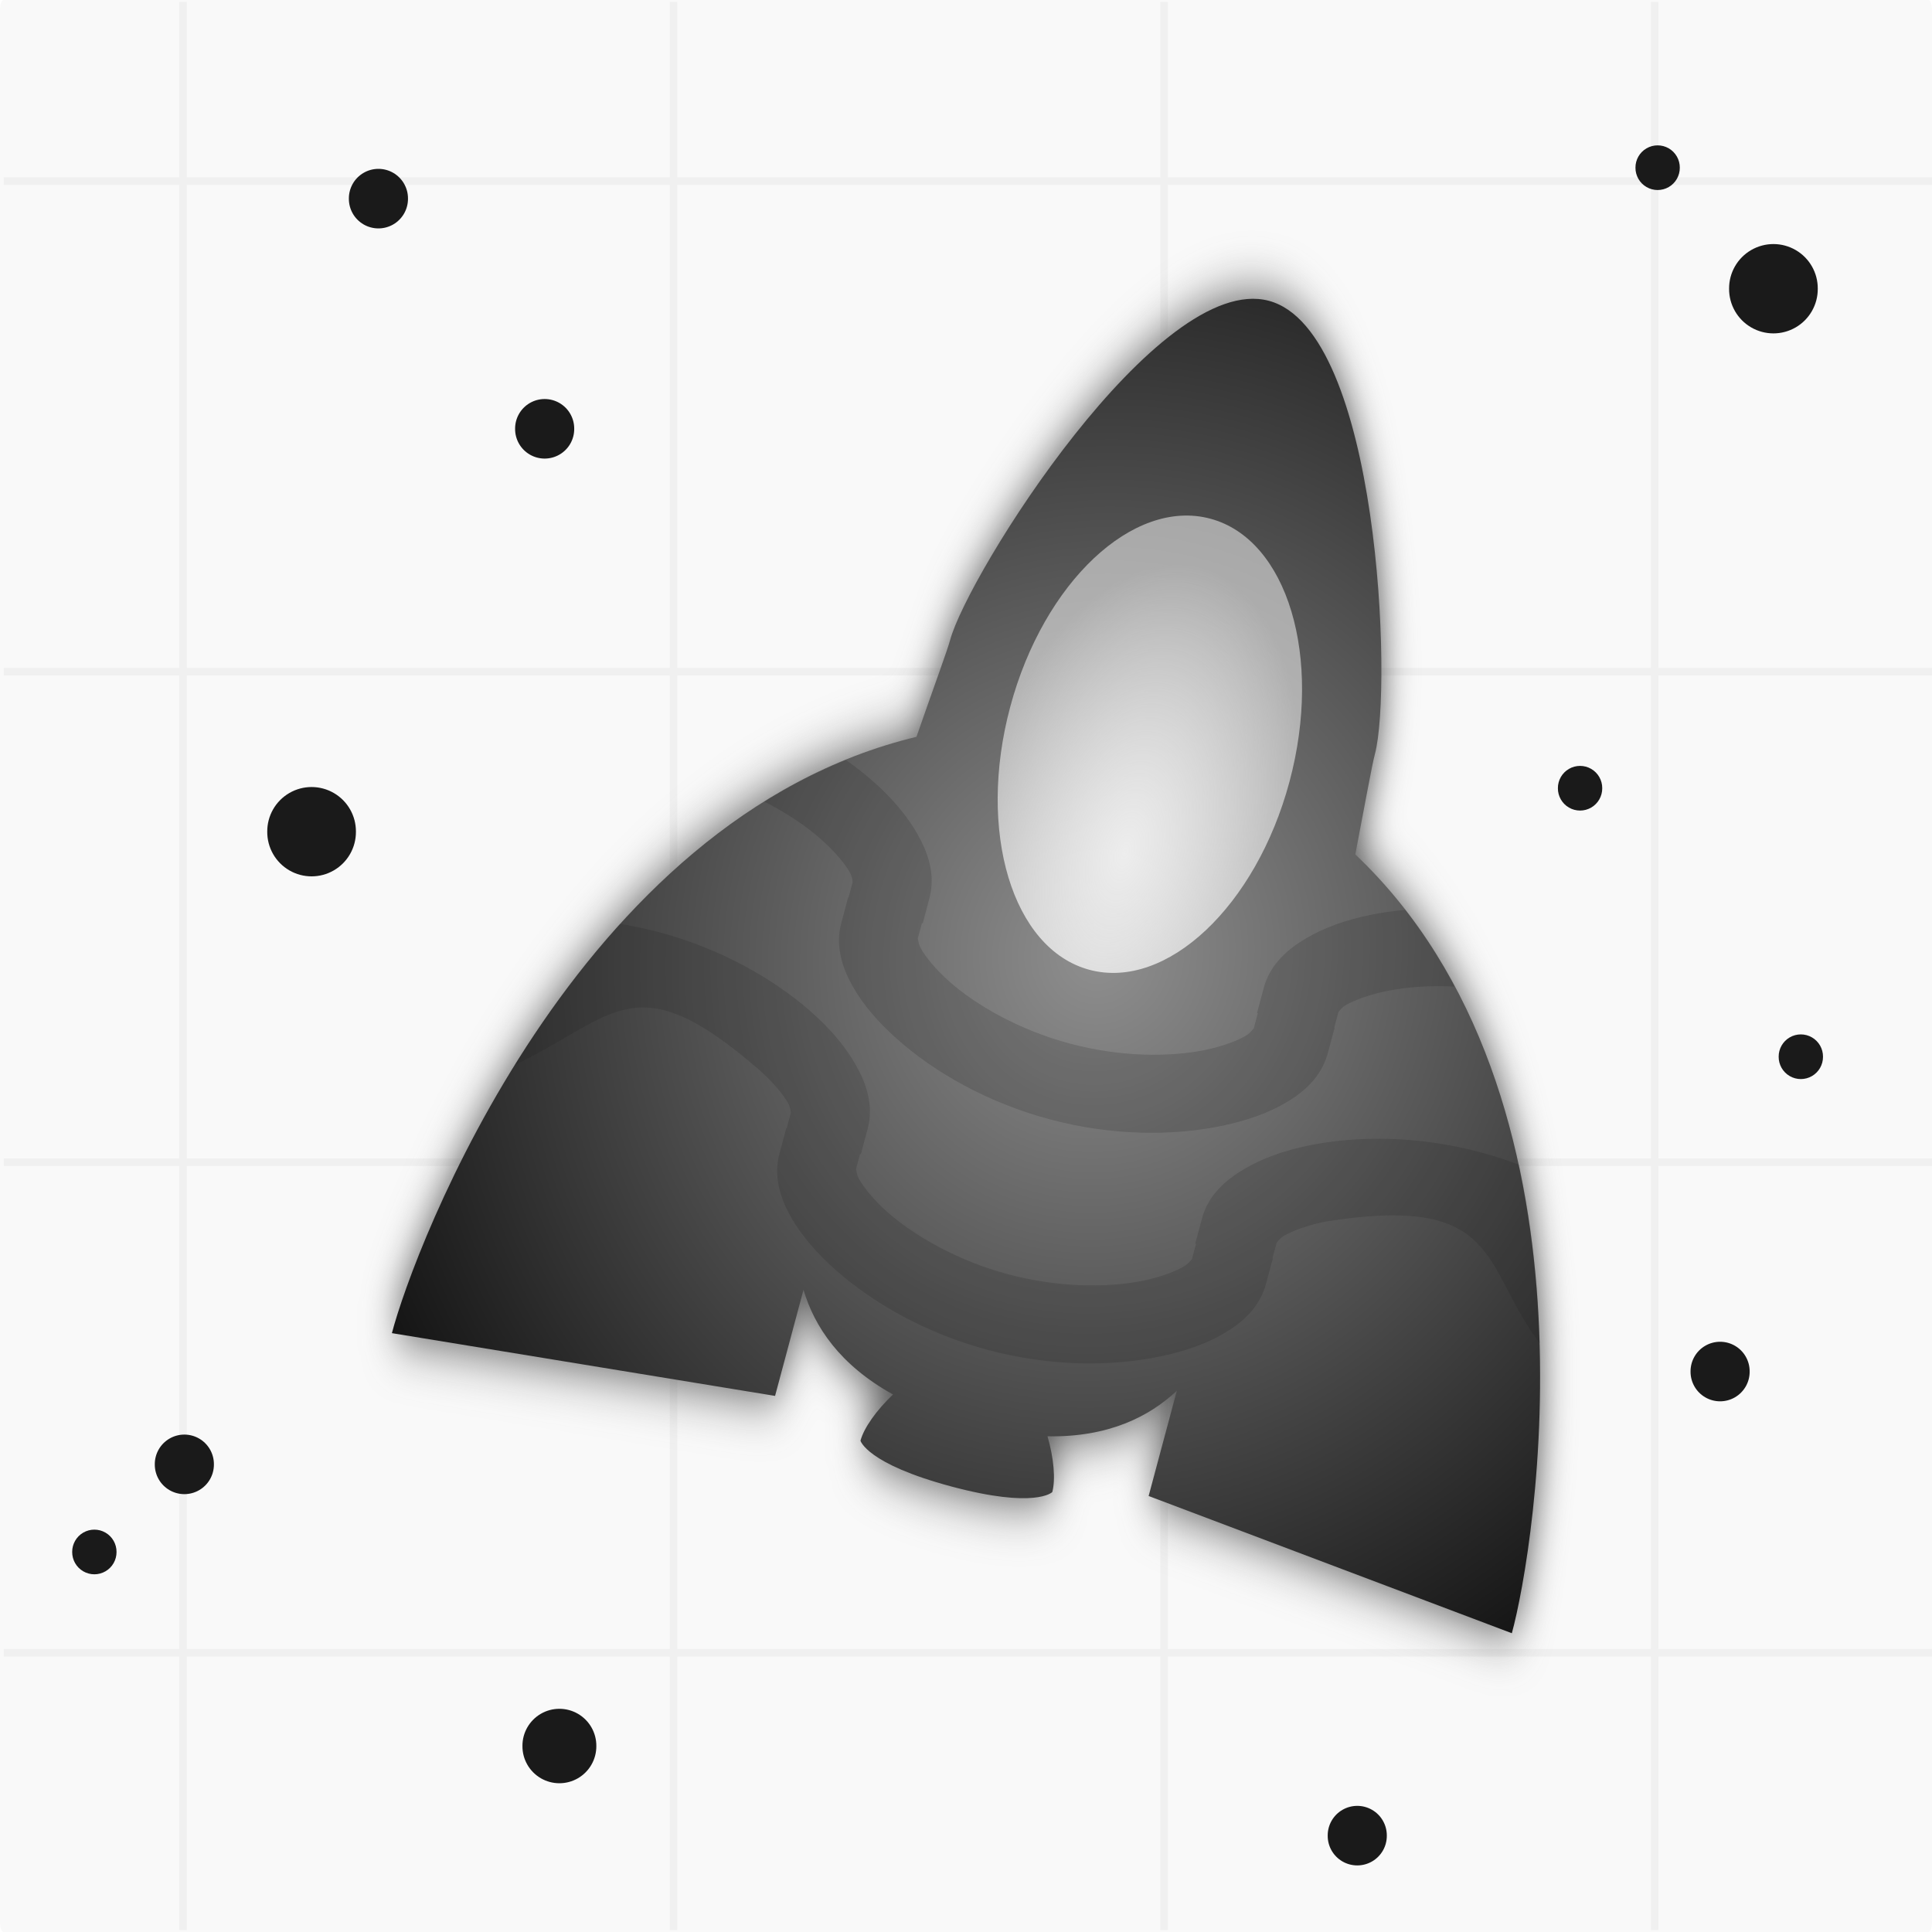
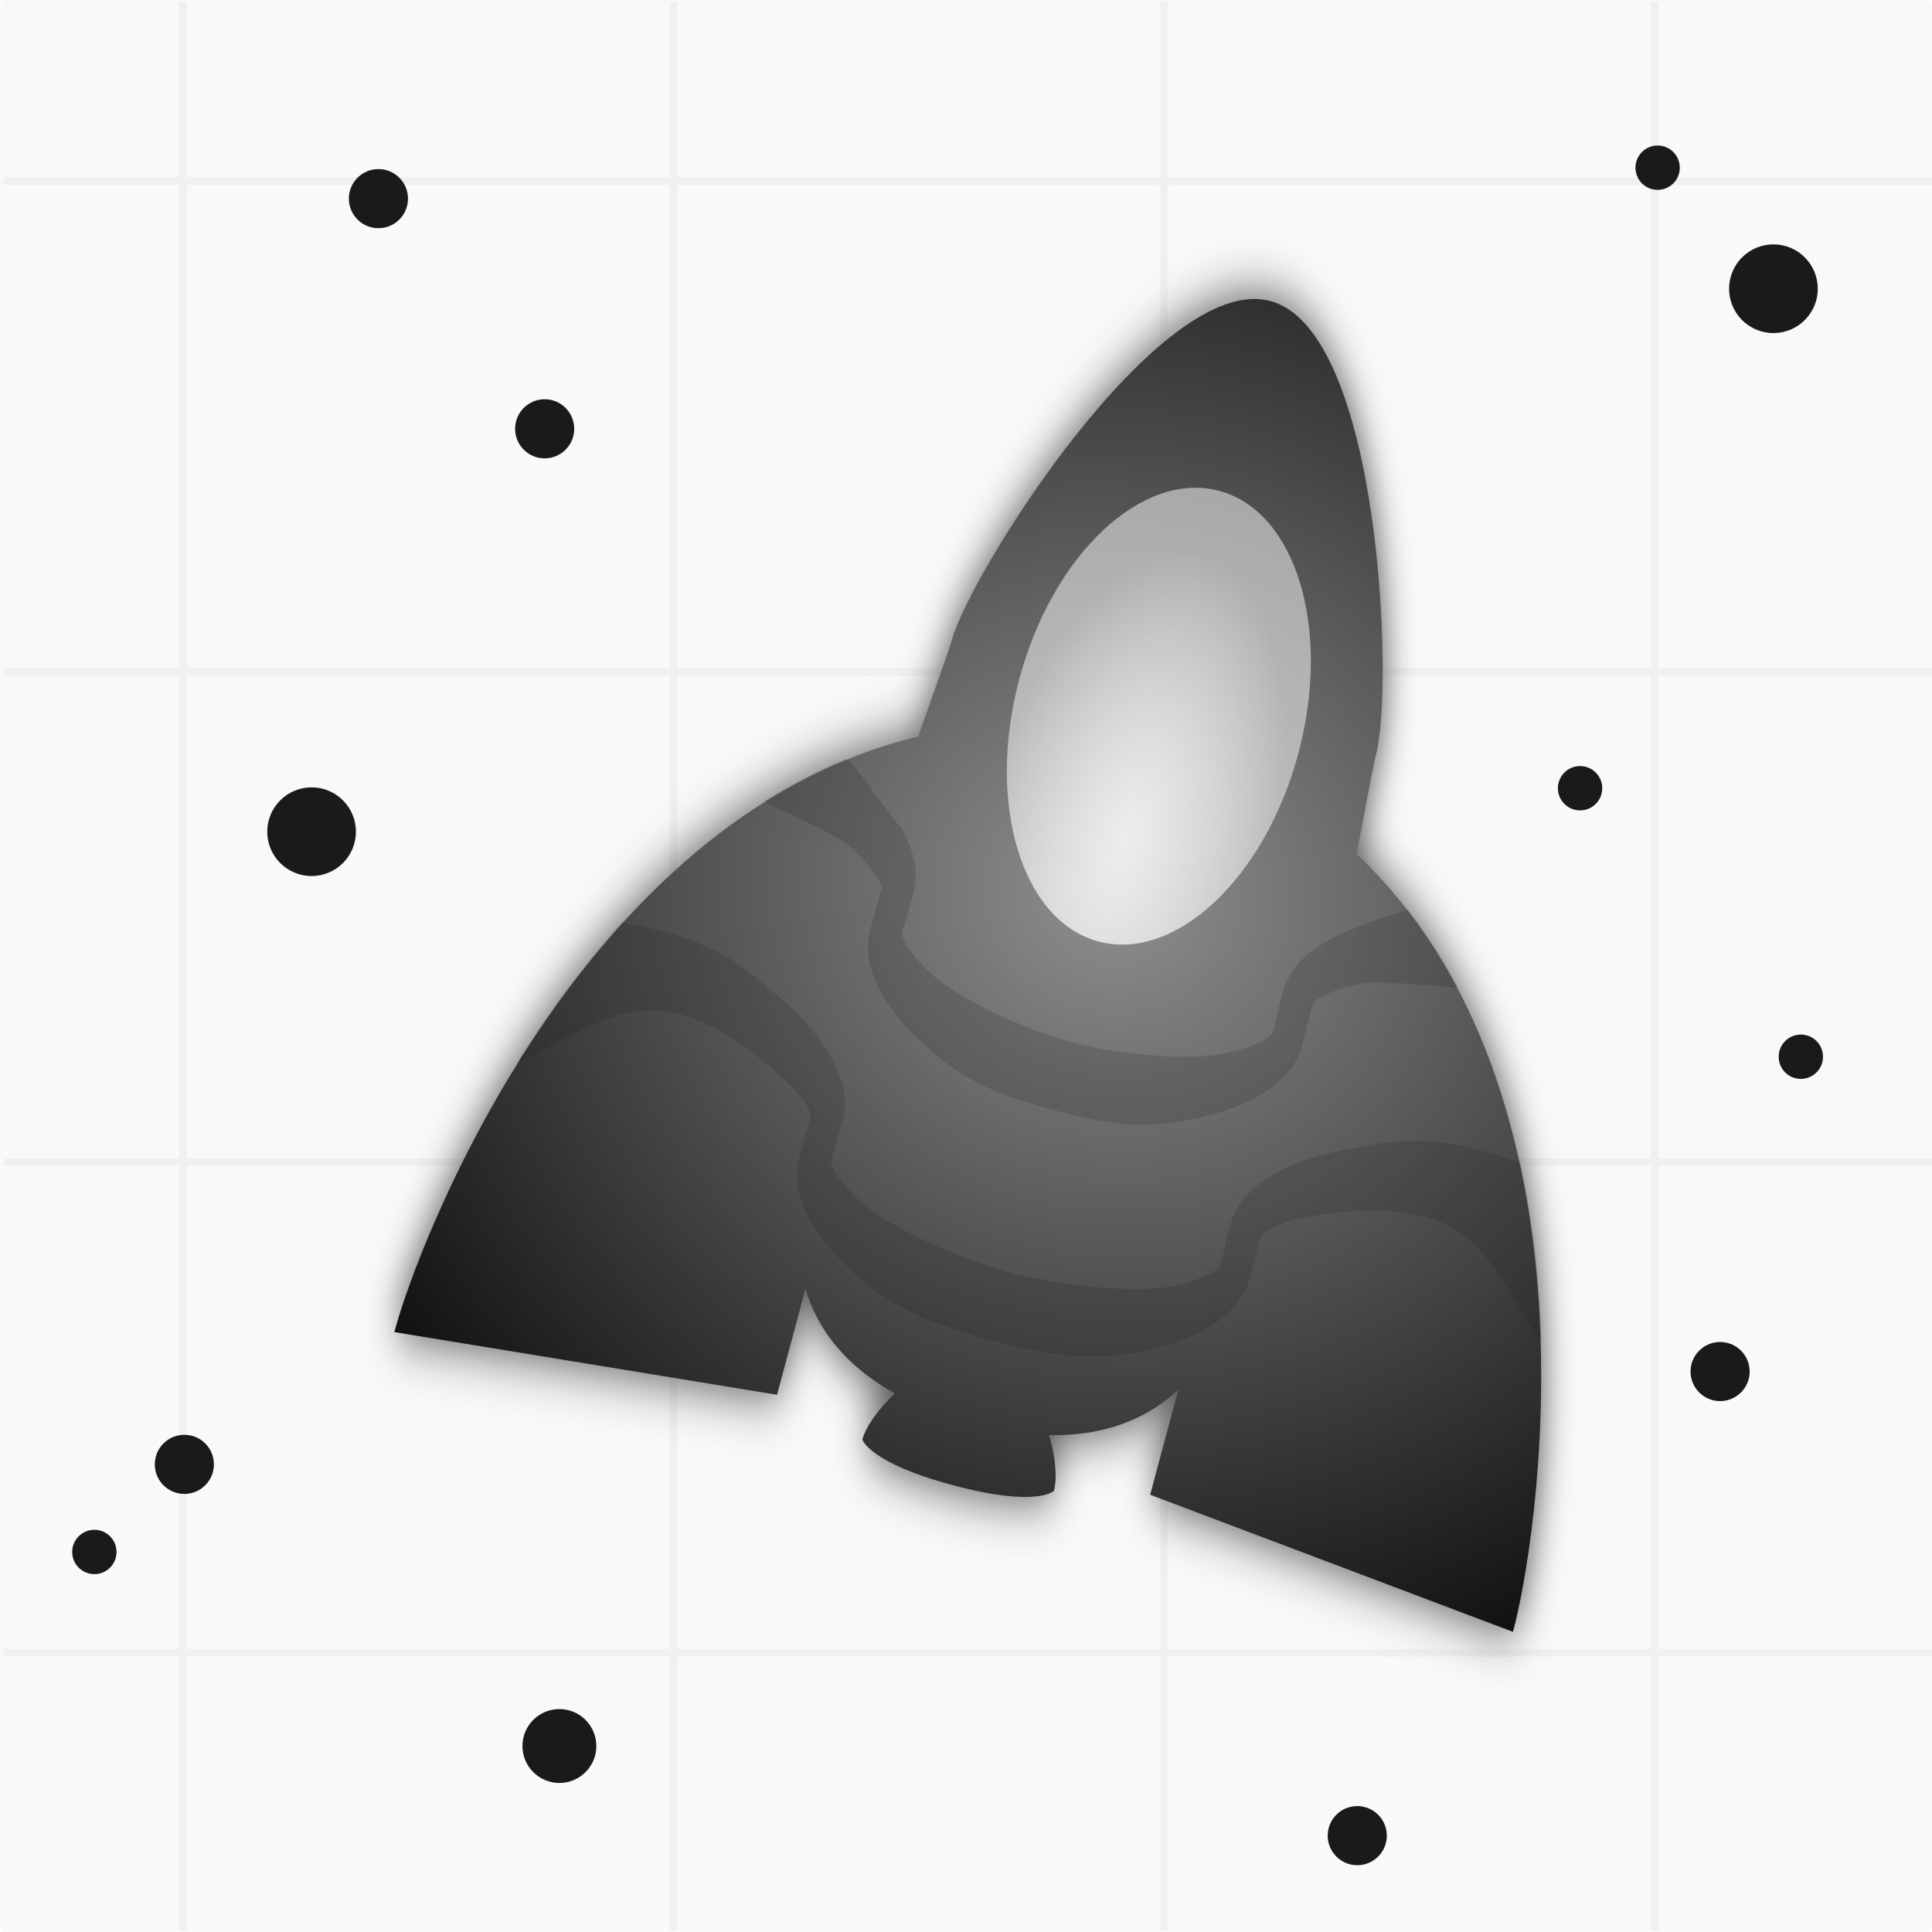
<svg xmlns="http://www.w3.org/2000/svg" xmlns:ns1="http://www.openswatchbook.org/uri/2009/osb" xmlns:xlink="http://www.w3.org/1999/xlink" width="512" height="512" id="svg2" version="1.1">
  <defs id="defs4">
    <linearGradient id="linearGradient10256">
      <stop style="stop-color:#ededed;stop-opacity:1;" offset="0" id="stop10258" />
      <stop style="stop-color:#ffffff;stop-opacity:0.509;" offset="1" id="stop10260" />
    </linearGradient>
    <linearGradient id="linearGradient10248">
      <stop style="stop-color:#8f8f8f;stop-opacity:1;" offset="0" id="stop10250" />
      <stop style="stop-color:#111111;stop-opacity:1;" offset="1" id="stop10252" />
    </linearGradient>
    <linearGradient id="linearGradient5900" ns1:paint="solid">
      <stop style="stop-color:#333333;stop-opacity:1;" offset="0" id="stop5902" />
    </linearGradient>
-     <linearGradient id="linearGradient4059">
-       <stop style="stop-color:#000000;stop-opacity:1;" offset="0" id="stop4061" />
-       <stop style="stop-color:#000000;stop-opacity:0;" offset="1" id="stop4063" />
-     </linearGradient>
-     <filter id="filter4075" x="-0.36" width="1.72" y="-0.36" height="1.72" color-interpolation-filters="sRGB">
-       <feGaussianBlur stdDeviation="12.941" id="feGaussianBlur4077" />
-     </filter>
-     <filter id="filter4905" x="-0.265" width="1.53" y="-0.265" height="1.53" color-interpolation-filters="sRGB">
-       <feGaussianBlur stdDeviation="9.517" id="feGaussianBlur4907" />
-     </filter>
    <filter id="filter10636" color-interpolation-filters="sRGB">
      <feGaussianBlur stdDeviation="1.799" id="feGaussianBlur10638" />
    </filter>
    <radialGradient xlink:href="#linearGradient10248" id="radialGradient4107" gradientUnits="userSpaceOnUse" gradientTransform="matrix(1.385774,0,0,1.467013,-1627.257,-782.6762)" cx="1300.706" cy="1100.997" fx="1300.706" fy="1100.997" r="43.704" />
    <radialGradient xlink:href="#linearGradient10256" id="radialGradient4109" gradientUnits="userSpaceOnUse" gradientTransform="matrix(1.135646,-9.6417667e-7,2.8061951e-6,1.266637,-109.1877,-19.98352)" cx="804.947" cy="74.949" fx="804.947" fy="74.949" r="11.806" />
-     <radialGradient xlink:href="#linearGradient4059" id="radialGradient4118" gradientUnits="userSpaceOnUse" gradientTransform="matrix(1,0,0,0.985363,0,8.121516)" cx="-470.339" cy="554.863" fx="-470.339" fy="554.863" r="56.623" />
-     <radialGradient xlink:href="#linearGradient4059" id="radialGradient4120" gradientUnits="userSpaceOnUse" gradientTransform="matrix(1,0,0,0.985363,0,8.121516)" cx="-470.339" cy="554.863" fx="-470.339" fy="554.863" r="56.623" />
+     <linearGradient ns1:paint="solid" id="linearGradient5900-9">
+       <stop id="stop5902-8" offset="0" style="stop-color:#333333;stop-opacity:1;" />
+     </linearGradient>
+     <radialGradient xlink:href="#linearGradient10248" id="radialGradient4047" cx="628.545" cy="767.033" fx="628.545" fy="767.033" r="153.449" gradientTransform="matrix(1.519565,0,0,1.396015,-246.5704,-303.7568)" gradientUnits="userSpaceOnUse" />
+     <radialGradient xlink:href="#linearGradient10256" id="radialGradient4055" cx="804.635" cy="75.691" fx="804.635" fy="75.691" r="11.806" gradientUnits="userSpaceOnUse" gradientTransform="matrix(1,-1.352555e-8,4.2957732e-8,1.274884,-3.2262639e-6,-20.65454)" />
+     <radialGradient xlink:href="#linearGradient10248" id="radialGradient4079" gradientUnits="userSpaceOnUse" gradientTransform="matrix(1.385774,0,0,1.467013,-1627.257,-782.6762)" cx="1300.706" cy="1100.997" fx="1300.706" fy="1100.997" r="43.704" />
+     <radialGradient xlink:href="#linearGradient10256" id="radialGradient4081" gradientUnits="userSpaceOnUse" gradientTransform="matrix(1.135646,-9.6417667e-7,2.8061951e-6,1.266637,-109.1877,-19.98352)" cx="804.947" cy="74.949" fx="804.947" fy="74.949" r="11.806" />
+     <radialGradient xlink:href="#linearGradient10248" id="radialGradient4146" gradientUnits="userSpaceOnUse" gradientTransform="matrix(4.871528,0,0,5.157115,-5704.276,-4566.242)" cx="1300.706" cy="1100.997" fx="1300.706" fy="1100.997" r="43.704" />
+     <radialGradient xlink:href="#linearGradient10248" id="radialGradient4155" gradientUnits="userSpaceOnUse" gradientTransform="matrix(1.519565,0,0,1.396015,-246.5704,-303.7568)" cx="628.545" cy="767.033" fx="628.545" fy="767.033" r="153.449" />
+     <radialGradient xlink:href="#linearGradient10256" id="radialGradient4157" gradientUnits="userSpaceOnUse" gradientTransform="matrix(1,-1.352555e-8,4.2957732e-8,1.274884,-3.2262651e-6,-20.65454)" cx="804.635" cy="75.691" fx="804.635" fy="75.691" r="11.806" />
  </defs>
  <g id="layer1" transform="translate(0,-540.3622)">
    <rect style="fill:#f9f9f9;stroke:none" id="rect4156" width="512" height="512" x="0" y="540.362" rx="0.908" ry="2.604" />
    <path id="path4063" style="fill:none;stroke:#f0f0f0;stroke-width:2;stroke-linecap:butt;stroke-linejoin:miter;stroke-miterlimit:4;stroke-opacity:1;stroke-dasharray:none" d="M 512.002,588.362 1,588.362 m 511.002,130 -511.002,0 m 511.002,130 -511.002,0 m 511.002,130 -511.002,0" />
    <path id="path4044" style="fill:none;stroke:#f0f0f0;stroke-width:2;stroke-linecap:butt;stroke-linejoin:miter;stroke-miterlimit:4;stroke-opacity:1;stroke-dasharray:none" d="m 48.5,540.861 0,511.002 m 130,-511.002 0,511.002 m 130,-511.002 0,511.002 m 130,-511.002 0,511.002" />
-     <g transform="matrix(3.395601,0.9098486,-0.9098486,3.395601,453.3557,-2193.19)" id="g4097">
-       <path style="fill:#4d4d4d;fill-opacity:1;fill-rule:nonzero;stroke:none;filter:url(#filter10636)" d="m 174.955,781.626 c -8.629,0 -16.594,25.788 -16.594,30.938 0,0.793 -0.274,3.735 -0.562,7.688 -23.254,12.624 -26.607,47.187 -26.562,53.656 l 29.125,-2.906 0,-8.281 c 1.492,2.437 4.08,4.764 8.562,5.875 -0.91,1.484 -1.469,3.012 -1.469,4 0,0 0.9,1.562 7.5,1.562 6.6,0 7.469,-1.562 7.469,-1.562 0,-0.979 -0.541,-2.496 -1.438,-3.969 4.454,-1.101 7.042,-3.428 8.531,-5.844 l 0,8.219 29.125,2.906 c 0.045,-6.471 -3.32,-41.042 -26.594,-53.656 -0.289,-3.953 -0.531,-6.894 -0.531,-7.688 0,-5.15 -7.934,-30.938 -16.562,-30.938 z" id="path4099" />
-       <path id="path4101" d="m 174.955,781.626 c -8.629,0 -16.594,25.788 -16.594,30.938 0,0.793 -0.274,3.735 -0.562,7.688 -23.254,12.624 -26.607,47.187 -26.562,53.656 l 29.125,-2.906 0,-8.281 c 1.492,2.437 4.08,4.764 8.562,5.875 -0.91,1.484 -1.469,3.012 -1.469,4 0,0 0.9,1.562 7.5,1.562 6.6,0 7.469,-1.562 7.469,-1.562 0,-0.979 -0.541,-2.496 -1.438,-3.969 4.454,-1.101 7.042,-3.428 8.531,-5.844 l 0,8.219 29.125,2.906 c 0.045,-6.471 -3.32,-41.042 -26.594,-53.656 -0.289,-3.953 -0.531,-6.894 -0.531,-7.688 0,-5.15 -7.934,-30.938 -16.562,-30.938 z" style="fill:url(#radialGradient4107);fill-opacity:1;fill-rule:nonzero;stroke:none" />
-       <path transform="matrix(0.9230769,0,0,1.491124,-567.801,712.8335)" d="m 816.441,69.346 c 0,6.52 -5.286,11.806 -11.806,11.806 -6.52,0 -11.806,-5.286 -11.806,-11.806 0,-6.52 5.286,-11.806 11.806,-11.806 6.52,0 11.806,5.286 11.806,11.806 z" id="path4103" style="fill:url(#radialGradient4109);fill-opacity:1;fill-rule:nonzero;stroke:none" />
-       <path id="path4105" d="m 153.111,823.313 c -1.856,1.406 -3.564,2.955 -5.125,4.625 1.893,0.398 3.578,0.989 4.906,1.656 1.233,0.62 2.205,1.323 2.688,1.812 0.262,0.266 0.366,0.573 0.406,0.656 l 0,1.219 -0.031,0 0,1.969 c 0,1.883 1.009,3.337 2.094,4.438 1.101,1.117 2.535,2.092 4.219,2.938 3.353,1.685 7.783,2.875 12.688,2.875 4.904,0 9.308,-1.193 12.656,-2.875 1.684,-0.846 3.118,-1.82 4.219,-2.938 1.085,-1.101 2.094,-2.554 2.094,-4.438 l 0,-1.969 -0.031,0 0,-1.219 c 0.041,-0.083 0.145,-0.391 0.406,-0.656 0.483,-0.49 1.454,-1.193 2.688,-1.812 1.327,-0.666 2.999,-1.259 4.875,-1.656 -1.557,-1.664 -3.243,-3.224 -5.094,-4.625 -0.869,0.324 -1.705,0.679 -2.469,1.062 -1.684,0.846 -3.087,1.82 -4.188,2.938 -1.085,1.101 -2.125,2.554 -2.125,4.438 l 0,1.969 0.062,0 0,1.219 c -0.012,-0.115 -0.089,0.302 -0.438,0.656 -0.483,0.49 -1.423,1.193 -2.656,1.812 -2.448,1.23 -6.05,2.188 -10,2.188 -3.95,0 -7.588,-0.96 -10.031,-2.188 -1.233,-0.619 -2.174,-1.323 -2.656,-1.812 -0.349,-0.354 -0.426,-0.771 -0.438,-0.656 l 0,-1.219 0.062,0 0,-1.969 c 0,-1.883 -1.04,-3.337 -2.125,-4.438 -1.101,-1.117 -2.504,-2.092 -4.188,-2.938 -0.764,-0.384 -1.597,-0.738 -2.469,-1.062 z m -10.25,16.188 c -1.029,0 -2.021,0.058 -3,0.156 -2.086,4.063 -3.684,8.278 -4.906,12.312 6.367,-5.43 6.726,-9.856 17.937,-4.375 1.233,0.62 2.205,1.323 2.688,1.812 0.262,0.266 0.366,0.573 0.406,0.656 l 0,1.219 -0.031,0 0,1.969 c 0,1.883 1.009,3.337 2.094,4.438 1.101,1.117 2.535,2.092 4.219,2.938 3.353,1.685 7.783,2.875 12.688,2.875 4.904,0 9.308,-1.193 12.656,-2.875 1.684,-0.846 3.118,-1.82 4.219,-2.938 1.085,-1.101 2.094,-2.554 2.094,-4.438 l 0,-1.969 -0.031,0 0,-1.219 c 0.041,-0.083 0.145,-0.391 0.406,-0.656 0.483,-0.49 1.454,-1.193 2.688,-1.812 12.35,-5.539 12.244,0.144 18.031,4.656 -1.235,-4.122 -2.862,-8.435 -5,-12.594 -0.984,-0.099 -1.999,-0.156 -3.031,-0.156 -4.904,0 -9.339,1.193 -12.688,2.875 -1.684,0.846 -3.087,1.82 -4.188,2.938 -1.085,1.101 -2.125,2.554 -2.125,4.438 l 0,1.969 0.062,0 0,1.219 c -0.012,-0.115 -0.089,0.302 -0.438,0.656 -0.483,0.49 -1.423,1.193 -2.656,1.812 -2.448,1.23 -6.05,2.188 -10,2.188 -3.95,0 -7.588,-0.96 -10.031,-2.188 -1.233,-0.619 -2.174,-1.323 -2.656,-1.812 -0.349,-0.354 -0.426,-0.771 -0.438,-0.656 l 0,-1.219 0.062,0 0,-1.969 c 0,-1.883 -1.04,-3.337 -2.125,-4.438 -1.101,-1.117 -2.504,-2.092 -4.188,-2.938 -3.353,-1.685 -7.814,-2.875 -12.719,-2.875 z" style="font-size:medium;font-style:normal;font-variant:normal;font-weight:normal;font-stretch:normal;text-indent:0;text-align:start;text-decoration:none;line-height:normal;letter-spacing:normal;word-spacing:normal;text-transform:none;direction:ltr;block-progression:tb;writing-mode:lr-tb;text-anchor:start;baseline-shift:baseline;opacity:0.181;color:#000000;fill:#1a1a1a;fill-opacity:1;fill-rule:nonzero;stroke:none;stroke-width:4;marker:none;visibility:visible;display:inline;overflow:visible;enable-background:accumulate;font-family:Sans;-inkscape-font-specification:Sans" />
+     <g id="g4142">
+       <path style="fill:#1a1a1a;fill-opacity:1;fill-rule:nonzero;stroke:none" id="path4112" d="m 185.67,-83.458 c 0,10.099 -8.187,18.286 -18.286,18.286 -10.099,0 -18.286,-8.187 -18.286,-18.286 0,-10.099 8.187,-18.286 18.286,-18.286 10.099,0 18.286,8.187 18.286,18.286 z" transform="matrix(0.4283836,0,0,0.4283836,72.63594,689.752)" />
+       <path transform="matrix(0.3212877,0,0,0.3212877,385.5118,611.6167)" d="m 185.67,-83.458 c 0,10.099 -8.187,18.286 -18.286,18.286 -10.099,0 -18.286,-8.187 -18.286,-18.286 0,-10.099 8.187,-18.286 18.286,-18.286 10.099,0 18.286,8.187 18.286,18.286 z" id="path4114" style="fill:#1a1a1a;fill-opacity:1;fill-rule:nonzero;stroke:none" />
+       <path style="fill:#1a1a1a;fill-opacity:1;fill-rule:nonzero;stroke:none" id="path4116" d="m 185.67,-83.458 c 0,10.099 -8.187,18.286 -18.286,18.286 -10.099,0 -18.286,-8.187 -18.286,-18.286 0,-10.099 8.187,-18.286 18.286,-18.286 10.099,0 18.286,8.187 18.286,18.286 z" transform="matrix(0.6425754,0,0,0.6425754,-24.98295,814.3979)" />
+       <path transform="matrix(0.6425754,0,0,0.6425754,362.42,670.5054)" d="m 185.67,-83.458 c 0,10.099 -8.187,18.286 -18.286,18.286 -10.099,0 -18.286,-8.187 -18.286,-18.286 0,-10.099 8.187,-18.286 18.286,-18.286 10.099,0 18.286,8.187 18.286,18.286 z" id="path4122" style="fill:#1a1a1a;fill-opacity:1;fill-rule:nonzero;stroke:none" />
+       <path style="fill:#1a1a1a;fill-opacity:1;fill-rule:nonzero;stroke:none" id="path4124" d="m 185.67,-83.458 c 0,10.099 -8.187,18.286 -18.286,18.286 -10.099,0 -18.286,-8.187 -18.286,-18.286 0,-10.099 8.187,-18.286 18.286,-18.286 10.099,0 18.286,8.187 18.286,18.286 z" transform="matrix(0.5354795,0,0,0.5354795,58.6137,1047.766)" />
+       <path transform="matrix(0.4283836,0,0,0.4283836,384.1395,939.5874)" d="m 185.67,-83.458 c 0,10.099 -8.187,18.286 -18.286,18.286 -10.099,0 -18.286,-8.187 -18.286,-18.286 0,-10.099 8.187,-18.286 18.286,-18.286 10.099,0 18.286,8.187 18.286,18.286 z" id="path4126" style="fill:#1a1a1a;fill-opacity:1;fill-rule:nonzero;stroke:none" />
+       <path style="fill:#1a1a1a;fill-opacity:1;fill-rule:nonzero;stroke:none" id="path4128" d="m 185.67,-83.458 c 0,10.099 -8.187,18.286 -18.286,18.286 -10.099,0 -18.286,-8.187 -18.286,-18.286 0,-10.099 8.187,-18.286 18.286,-18.286 10.099,0 18.286,8.187 18.286,18.286 z" transform="matrix(0.3212877,0,0,0.3212877,-28.77209,978.4636)" />
+       <path transform="matrix(0.3212877,0,0,0.3212877,364.9558,776.0653)" d="m 185.67,-83.458 c 0,10.099 -8.187,18.286 -18.286,18.286 -10.099,0 -18.286,-8.187 -18.286,-18.286 0,-10.099 8.187,-18.286 18.286,-18.286 10.099,0 18.286,8.187 18.286,18.286 z" id="path4130" style="fill:#1a1a1a;fill-opacity:1;fill-rule:nonzero;stroke:none" />
+       <path style="fill:#1a1a1a;fill-opacity:1;fill-rule:nonzero;stroke:none" id="path4132" d="m 185.67,-83.458 c 0,10.099 -8.187,18.286 -18.286,18.286 -10.099,0 -18.286,-8.187 -18.286,-18.286 0,-10.099 8.187,-18.286 18.286,-18.286 10.099,0 18.286,8.187 18.286,18.286 z" transform="matrix(0.3212877,0,0,0.3212877,423.4615,847.2209)" />
+       <path style="fill:#1a1a1a;fill-opacity:1;fill-rule:nonzero;stroke:none" id="path4134" d="m 185.67,-83.458 c 0,10.099 -8.187,18.286 -18.286,18.286 -10.099,0 -18.286,-8.187 -18.286,-18.286 0,-10.099 8.187,-18.286 18.286,-18.286 10.099,0 18.286,8.187 18.286,18.286 z" transform="matrix(0.4283836,0,0,0.4283836,-22.84998,964.1856)" />
+       <path transform="matrix(0.4283836,0,0,0.4283836,28.58276,628.7547)" d="m 185.67,-83.458 c 0,10.099 -8.187,18.286 -18.286,18.286 -10.099,0 -18.286,-8.187 -18.286,-18.286 0,-10.099 8.187,-18.286 18.286,-18.286 10.099,0 18.286,8.187 18.286,18.286 z" id="path4138" style="fill:#1a1a1a;fill-opacity:1;fill-rule:nonzero;stroke:none" />
+       <path style="fill:#1a1a1a;fill-opacity:1;fill-rule:nonzero;stroke:none" id="path4140" d="m 185.67,-83.458 c 0,10.099 -8.187,18.286 -18.286,18.286 -10.099,0 -18.286,-8.187 -18.286,-18.286 0,-10.099 8.187,-18.286 18.286,-18.286 10.099,0 18.286,8.187 18.286,18.286 z" transform="matrix(0.4283836,0,0,0.4283836,287.9826,1062.579)" />
    </g>
-     <g id="g4142">
-       <path style="fill:#1a1a1a;fill-opacity:1;fill-rule:nonzero;stroke:none" id="path4112" d="m 185.67,-83.458 a 18.286,18.286 0 1 1 -36.571,0 18.286,18.286 0 1 1 36.571,0 z" transform="matrix(0.4283836,0,0,0.4283836,72.63594,689.752)" />
-       <path transform="matrix(0.3212877,0,0,0.3212877,385.5118,611.6167)" d="m 185.67,-83.458 a 18.286,18.286 0 1 1 -36.571,0 18.286,18.286 0 1 1 36.571,0 z" id="path4114" style="fill:#1a1a1a;fill-opacity:1;fill-rule:nonzero;stroke:none" />
-       <path style="fill:#1a1a1a;fill-opacity:1;fill-rule:nonzero;stroke:none" id="path4116" d="m 185.67,-83.458 a 18.286,18.286 0 1 1 -36.571,0 18.286,18.286 0 1 1 36.571,0 z" transform="matrix(0.6425754,0,0,0.6425754,-24.98295,814.3979)" />
-       <path transform="matrix(0.6425754,0,0,0.6425754,362.42,670.5054)" d="m 185.67,-83.458 a 18.286,18.286 0 1 1 -36.571,0 18.286,18.286 0 1 1 36.571,0 z" id="path4122" style="fill:#1a1a1a;fill-opacity:1;fill-rule:nonzero;stroke:none" />
-       <path style="fill:#1a1a1a;fill-opacity:1;fill-rule:nonzero;stroke:none" id="path4124" d="m 185.67,-83.458 a 18.286,18.286 0 1 1 -36.571,0 18.286,18.286 0 1 1 36.571,0 z" transform="matrix(0.5354795,0,0,0.5354795,58.6137,1047.766)" />
-       <path transform="matrix(0.4283836,0,0,0.4283836,384.1395,939.5874)" d="m 185.67,-83.458 a 18.286,18.286 0 1 1 -36.571,0 18.286,18.286 0 1 1 36.571,0 z" id="path4126" style="fill:#1a1a1a;fill-opacity:1;fill-rule:nonzero;stroke:none" />
-       <path style="fill:#1a1a1a;fill-opacity:1;fill-rule:nonzero;stroke:none" id="path4128" d="m 185.67,-83.458 a 18.286,18.286 0 1 1 -36.571,0 18.286,18.286 0 1 1 36.571,0 z" transform="matrix(0.3212877,0,0,0.3212877,-28.77209,978.4636)" />
-       <path transform="matrix(0.3212877,0,0,0.3212877,364.9558,776.0653)" d="m 185.67,-83.458 a 18.286,18.286 0 1 1 -36.571,0 18.286,18.286 0 1 1 36.571,0 z" id="path4130" style="fill:#1a1a1a;fill-opacity:1;fill-rule:nonzero;stroke:none" />
-       <path style="fill:#1a1a1a;fill-opacity:1;fill-rule:nonzero;stroke:none" id="path4132" d="m 185.67,-83.458 a 18.286,18.286 0 1 1 -36.571,0 18.286,18.286 0 1 1 36.571,0 z" transform="matrix(0.3212877,0,0,0.3212877,423.4615,847.2209)" />
-       <path style="fill:#1a1a1a;fill-opacity:1;fill-rule:nonzero;stroke:none" id="path4134" d="m 185.67,-83.458 a 18.286,18.286 0 1 1 -36.571,0 18.286,18.286 0 1 1 36.571,0 z" transform="matrix(0.4283836,0,0,0.4283836,-22.84998,964.1856)" />
-       <path transform="matrix(0.4283836,0,0,0.4283836,28.58276,628.7547)" d="m 185.67,-83.458 a 18.286,18.286 0 1 1 -36.571,0 18.286,18.286 0 1 1 36.571,0 z" id="path4138" style="fill:#1a1a1a;fill-opacity:1;fill-rule:nonzero;stroke:none" />
-       <path style="fill:#1a1a1a;fill-opacity:1;fill-rule:nonzero;stroke:none" id="path4140" d="m 185.67,-83.458 a 18.286,18.286 0 1 1 -36.571,0 18.286,18.286 0 1 1 36.571,0 z" transform="matrix(0.4283836,0,0,0.4283836,287.9826,1062.579)" />
+     <g id="g4149" transform="matrix(0.9659258,0.258819,-0.258819,0.9659258,-191.334,-147.249)">
+       <path transform="matrix(3.515385,0,0,3.515385,93.56753,-2143.324)" id="path4071" d="m 174.955,781.626 c -8.629,0 -16.594,25.788 -16.594,30.938 0,0.793 -0.274,3.735 -0.562,7.688 -23.254,12.624 -26.607,47.187 -26.562,53.656 l 29.125,-2.906 0,-8.281 c 1.492,2.437 4.08,4.764 8.562,5.875 -0.91,1.484 -1.469,3.012 -1.469,4 0,0 0.9,1.562 7.5,1.562 6.6,0 7.469,-1.562 7.469,-1.562 0,-0.979 -0.541,-2.496 -1.438,-3.969 4.454,-1.101 7.042,-3.428 8.531,-5.844 l 0,8.219 29.125,2.906 c 0.045,-6.471 -3.32,-41.042 -26.594,-53.656 -0.289,-3.953 -0.531,-6.894 -0.531,-7.688 0,-5.15 -7.934,-30.938 -16.562,-30.938 z" style="fill:#4d4d4d;fill-opacity:1;fill-rule:nonzero;stroke:none;filter:url(#filter10636)" />
+       <path style="fill:url(#radialGradient4155);fill-opacity:1;fill-rule:nonzero;stroke:none" d="m 708.601,604.588 c -30.296,-10e-6 -58.263,90.545 -58.263,108.626 -10e-6,2.785 -0.962,13.113 -1.975,26.992 -81.647,44.324 -93.422,165.679 -93.265,188.394 l 102.262,-10.204 4e-5,-29.077 c 5.238,8.557 14.324,16.726 30.064,20.628 -3.197,5.212 -5.157,10.577 -5.157,14.045 0,0 3.161,5.486 26.334,5.486 23.172,0 26.224,-5.486 26.224,-5.486 0,-3.439 -1.899,-8.763 -5.047,-13.935 15.637,-3.866 24.725,-12.035 29.954,-20.518 l 0,28.857 102.262,10.204 c 0.158,-22.722 -11.658,-144.105 -93.374,-188.395 -1.013,-13.879 -1.865,-24.207 -1.865,-26.992 3e-5,-18.081 -27.857,-108.626 -58.153,-108.626 z" id="path3769" />
+       <path style="fill:url(#radialGradient4157);fill-opacity:1;fill-rule:nonzero;stroke:none" id="path3771" d="m 816.441,69.346 c 0,6.52 -5.286,11.806 -11.806,11.806 -6.52,0 -11.806,-5.286 -11.806,-11.806 0,-6.52 5.286,-11.806 11.806,-11.806 6.52,0 11.806,5.286 11.806,11.806 z" transform="matrix(3.241052,5.5933806e-8,-1.0920863e-7,5.235546,-1899.319,355.4366)" />
+       <path id="path3775" d="m 631.494,751.14 c -6.449,4.918 -12.372,10.348 -17.802,16.176 6.868,1.395 20.525,3.419 25.058,5.696 4.33,2.175 7.741,4.65 9.436,6.37 0.919,0.932 1.285,2.007 1.427,2.3 -0.034,3.793 -0.106,7.331 -0.106,11.194 10e-6,6.612 3.54,11.717 7.348,15.582 3.866,3.923 8.904,7.339 14.815,10.309 11.774,5.915 19.705,7.56 36.926,7.56 17.22,0 25.076,-1.653 36.833,-7.56 5.912,-2.97 10.949,-6.386 14.815,-10.309 3.809,-3.865 7.348,-8.97 7.348,-15.582 0.065,-3.863 -0.106,-7.401 -0.106,-11.194 0.144,-0.292 0.509,-1.367 1.427,-2.3 1.695,-1.72 5.107,-4.195 9.436,-6.37 4.534,-2.278 18.178,-4.302 24.978,-5.696 -5.408,-5.799 -11.305,-11.199 -17.723,-16.097 -3.401,2.156 -13.188,8.262 -18.714,13.784 -3.809,3.865 -7.467,8.97 -7.467,15.582 -0.13,4.003 0.225,7.332 0.225,11.194 -0.042,-0.405 -0.309,1.057 -1.533,2.3 -1.695,1.72 -5.001,4.195 -9.331,6.37 -8.595,4.318 -26.322,7.679 -40.19,7.679 -13.868,10e-6 -31.718,-3.37 -40.296,-7.679 -4.33,-2.175 -7.623,-4.65 -9.317,-6.37 -1.225,-1.243 -1.506,-2.704 -1.546,-2.3 0.068,-3.862 0.225,-7.191 0.225,-11.194 -10e-6,-6.612 -3.659,-11.717 -7.467,-15.582 -6.388,-4.233 -14.16,-11.791 -18.701,-13.864 z m -35.578,56.657 c -3.305,0 -7.179,0.169 -10.454,0.463 -7.186,13.969 -12.755,28.427 -17.022,42.331 21.471,-18.608 29.085,-33.293 67.772,-14.379 4.33,2.175 7.741,4.65 9.436,6.37 0.919,0.932 1.285,2.007 1.427,2.3 -0.035,3.793 -0.106,7.331 -0.106,11.194 -2e-5,6.612 3.54,11.717 7.348,15.582 3.866,3.923 8.904,7.339 14.815,10.309 11.774,5.915 22.243,7.56 39.463,7.56 17.22,10e-6 27.613,-1.653 39.371,-7.56 5.912,-2.97 10.949,-6.386 14.815,-10.309 3.809,-3.865 7.348,-8.97 7.348,-15.582 0.065,-3.863 -0.106,-7.401 -0.106,-11.194 0.144,-0.292 0.509,-1.367 1.427,-2.3 1.695,-1.72 5.107,-4.195 9.436,-6.37 42.505,-19.064 48.684,-0.277 68.05,15.397 -4.313,-14.216 -9.97,-29.038 -17.339,-43.349 -3.293,-0.293 -7.227,-0.463 -10.533,-0.463 -17.22,10e-6 -25.168,4.191 -36.926,10.097 -5.912,2.97 -10.844,6.386 -14.709,10.309 -3.809,3.865 -7.467,8.97 -7.467,15.582 -0.13,4.003 0.225,7.332 0.225,11.194 -0.042,-0.405 -0.309,1.057 -1.533,2.3 -1.695,1.72 -5.001,4.195 -9.331,6.37 -8.595,4.318 -28.86,7.679 -42.728,7.679 -13.868,0 -34.256,-3.37 -42.833,-7.679 -4.33,-2.175 -7.622,-4.65 -9.317,-6.37 -1.225,-1.243 -1.506,-2.704 -1.546,-2.3 0.068,-3.862 0.225,-7.191 0.225,-11.194 2e-5,-6.612 -3.659,-11.717 -7.467,-15.582 -3.866,-3.923 -8.785,-7.339 -14.696,-10.309 -11.774,-5.915 -19.824,-10.097 -37.045,-10.097 z" style="opacity:0.181;fill:#1a1a1a;fill-opacity:1;fill-rule:nonzero;stroke:#1a1a1a;stroke-width:0.423;stroke-opacity:1" />
    </g>
  </g>
</svg>
